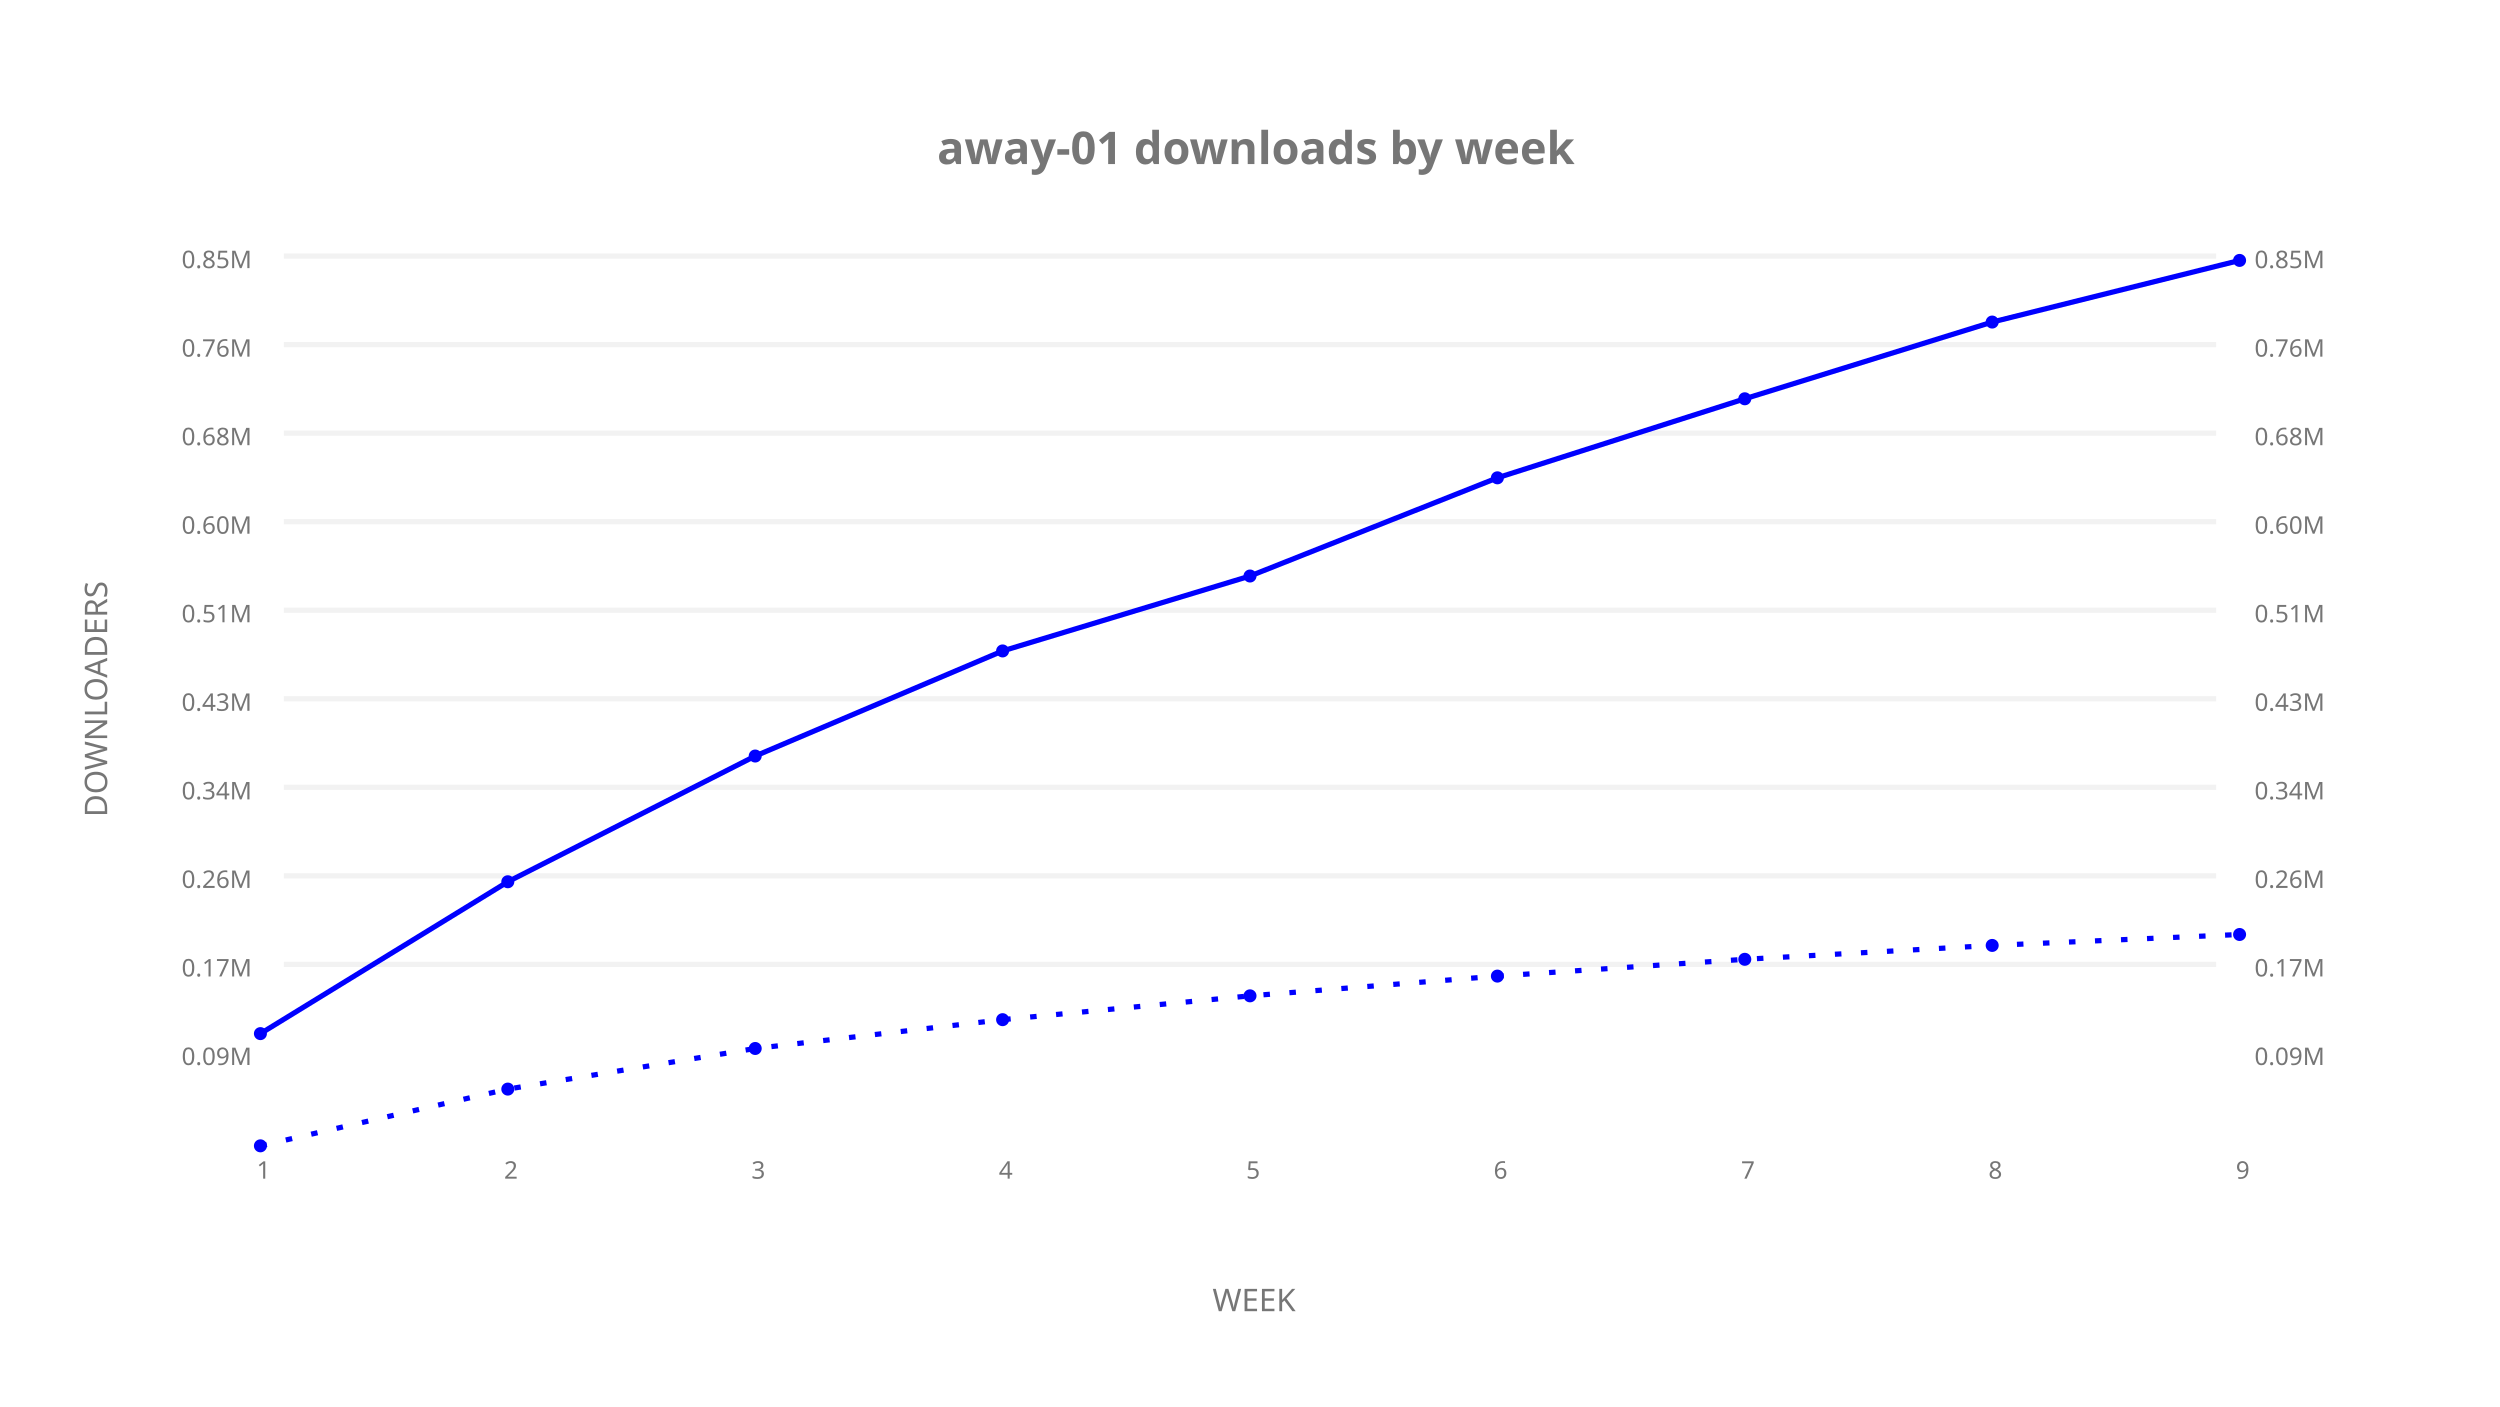
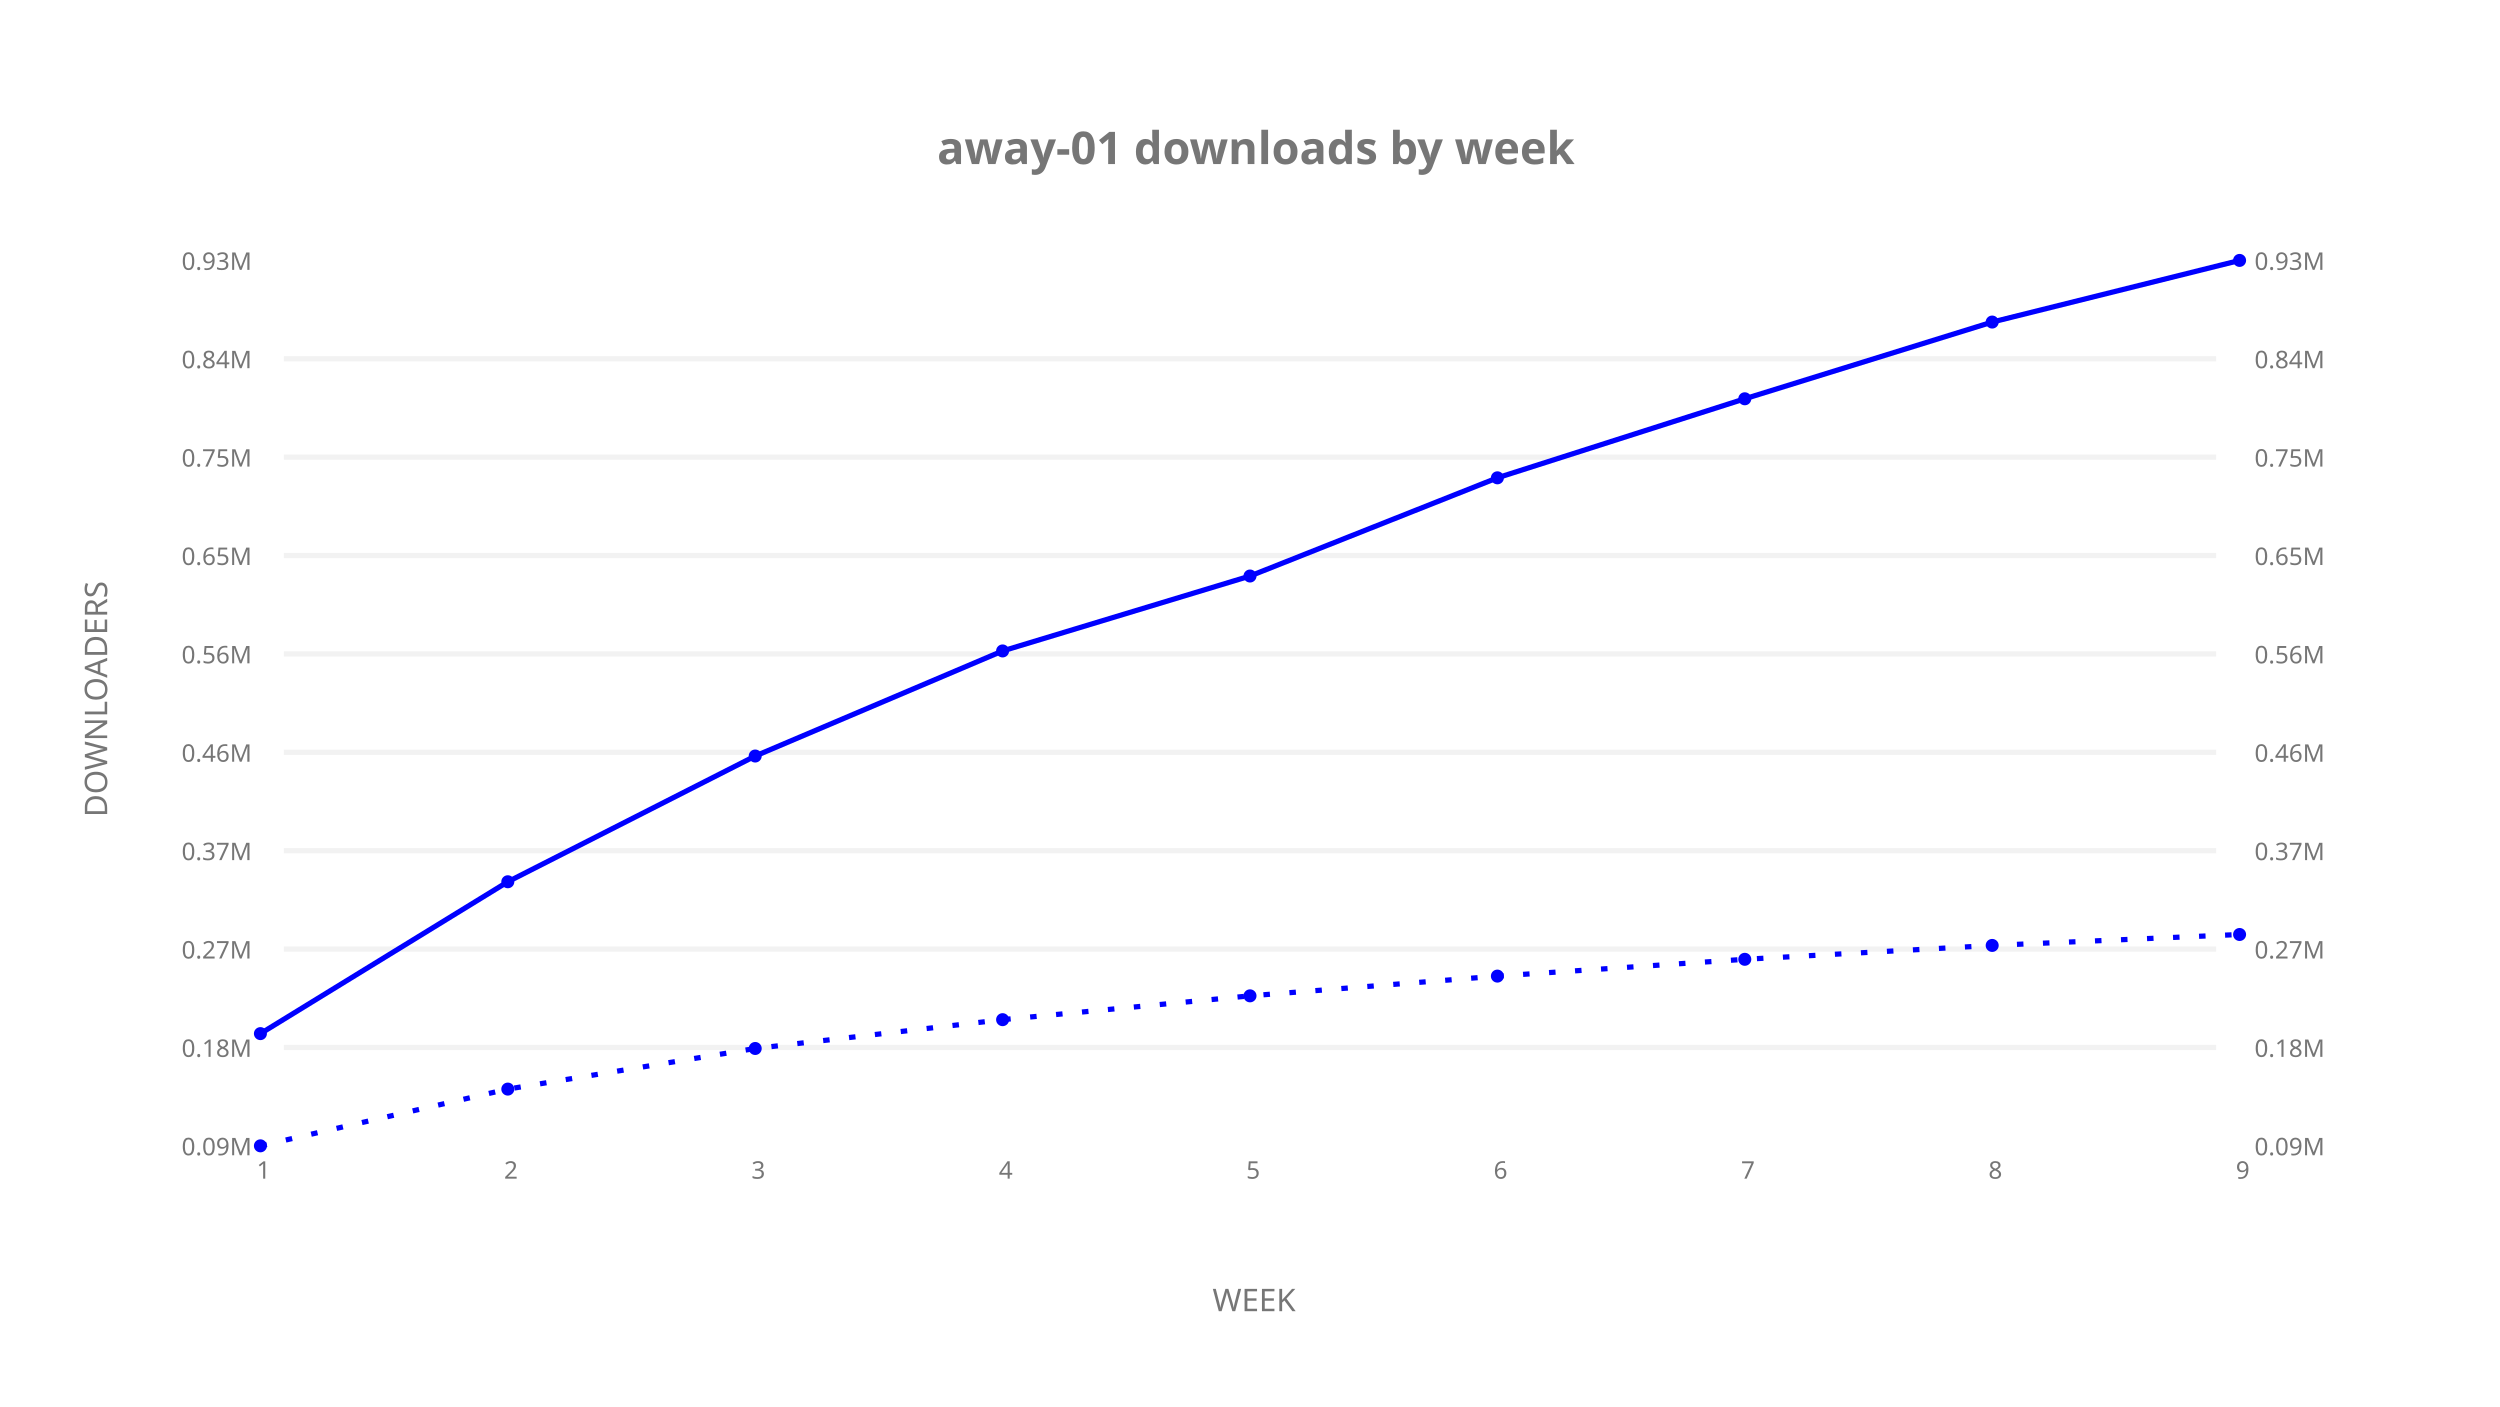
<svg xmlns="http://www.w3.org/2000/svg" xml:space="preserve" id="away-01-downloads-by-week-away-01-week" x="0px" y="0px" width="1920px" height="1080px" viewBox="0 0 1920 1080" enable-background="new 0 0 1920 1080" role="img">
  <g id="annotations">
    <text x="960" y="126" font-family="Atkinson Hyperlegible" font-size="26pt" text-anchor="middle" text-align="center" font-weight="600" font-style="normal" style="fill:rgb(118,118,118); fill-opacity:1; stroke:rgb(118,118,118); stroke-opacity:0; stroke-width:0.5"> away-01 downloads by week</text>
    <g id="axes-lines">
      <text x="960" y="1007" font-family="Atkinson Hyperlegible" font-size="18pt" text-anchor="middle" text-align="center" font-weight="500" font-style="normal" style="fill:rgb(118,118,118); fill-opacity:1; stroke:rgb(118,118,118); stroke-opacity:0; stroke-width:0.5"> WEEK</text>
      <text x="73" y="540" font-family="Atkinson Hyperlegible" font-size="18pt" text-anchor="middle" text-align="center" dominant-baseline="central" font-weight="500" font-style="normal" style="fill:rgb(118,118,118); fill-opacity:1; stroke:rgb(118,118,118); stroke-opacity:0; stroke-width:0.5" transform="rotate(-90,73,540)"> DOWNLOADERS</text>
    </g>
    <g id="tic-y-label-lines">
-       <line x1="218" y1="740.669" x2="1702" y2="740.669" style="fill:rgb(0,0,255); fill-opacity:0; stroke:rgb(242,242,242); stroke-opacity:1; stroke-width:4" />
-       <line x1="218" y1="672.669" x2="1702" y2="672.669" style="fill:rgb(0,0,255); fill-opacity:0; stroke:rgb(242,242,242); stroke-opacity:1; stroke-width:4" />
-       <line x1="218" y1="604.669" x2="1702" y2="604.669" style="fill:rgb(0,0,255); fill-opacity:0; stroke:rgb(242,242,242); stroke-opacity:1; stroke-width:4" />
-       <line x1="218" y1="536.669" x2="1702" y2="536.669" style="fill:rgb(0,0,255); fill-opacity:0; stroke:rgb(242,242,242); stroke-opacity:1; stroke-width:4" />
-       <line x1="218" y1="468.669" x2="1702" y2="468.669" style="fill:rgb(0,0,255); fill-opacity:0; stroke:rgb(242,242,242); stroke-opacity:1; stroke-width:4" />
-       <line x1="218" y1="400.669" x2="1702" y2="400.669" style="fill:rgb(0,0,255); fill-opacity:0; stroke:rgb(242,242,242); stroke-opacity:1; stroke-width:4" />
-       <line x1="218" y1="332.669" x2="1702" y2="332.669" style="fill:rgb(0,0,255); fill-opacity:0; stroke:rgb(242,242,242); stroke-opacity:1; stroke-width:4" />
-       <line x1="218" y1="264.669" x2="1702" y2="264.669" style="fill:rgb(0,0,255); fill-opacity:0; stroke:rgb(242,242,242); stroke-opacity:1; stroke-width:4" />
-       <line x1="218" y1="196.669" x2="1702" y2="196.669" style="fill:rgb(0,0,255); fill-opacity:0; stroke:rgb(242,242,242); stroke-opacity:1; stroke-width:4" />
+       <line x1="218" y1="804.444" x2="1702" y2="804.444" style="fill:rgb(0,0,255); fill-opacity:0; stroke:rgb(242,242,242); stroke-opacity:1; stroke-width:4" />
+       <line x1="218" y1="728.889" x2="1702" y2="728.889" style="fill:rgb(0,0,255); fill-opacity:0; stroke:rgb(242,242,242); stroke-opacity:1; stroke-width:4" />
+       <line x1="218" y1="653.333" x2="1702" y2="653.333" style="fill:rgb(0,0,255); fill-opacity:0; stroke:rgb(242,242,242); stroke-opacity:1; stroke-width:4" />
+       <line x1="218" y1="577.778" x2="1702" y2="577.778" style="fill:rgb(0,0,255); fill-opacity:0; stroke:rgb(242,242,242); stroke-opacity:1; stroke-width:4" />
+       <line x1="218" y1="502.222" x2="1702" y2="502.222" style="fill:rgb(0,0,255); fill-opacity:0; stroke:rgb(242,242,242); stroke-opacity:1; stroke-width:4" />
+       <line x1="218" y1="426.667" x2="1702" y2="426.667" style="fill:rgb(0,0,255); fill-opacity:0; stroke:rgb(242,242,242); stroke-opacity:1; stroke-width:4" />
+       <line x1="218" y1="351.111" x2="1702" y2="351.111" style="fill:rgb(0,0,255); fill-opacity:0; stroke:rgb(242,242,242); stroke-opacity:1; stroke-width:4" />
+       <line x1="218" y1="275.556" x2="1702" y2="275.556" style="fill:rgb(0,0,255); fill-opacity:0; stroke:rgb(242,242,242); stroke-opacity:1; stroke-width:4" />
    </g>
    <g id="tic-x-labels">
      <text x="200" y="898" font-family="Atkinson Hyperlegible" font-size="14pt" text-anchor="middle" text-align="center" dominant-baseline="central" font-weight="400" font-style="normal" style="fill:rgb(118,118,118); fill-opacity:1; stroke:rgb(118,118,118); stroke-opacity:0; stroke-width:0.5"> 1</text>
      <text x="390" y="898" font-family="Atkinson Hyperlegible" font-size="14pt" text-anchor="middle" text-align="center" dominant-baseline="central" font-weight="400" font-style="normal" style="fill:rgb(118,118,118); fill-opacity:1; stroke:rgb(118,118,118); stroke-opacity:0; stroke-width:0.5"> 2</text>
      <text x="580" y="898" font-family="Atkinson Hyperlegible" font-size="14pt" text-anchor="middle" text-align="center" dominant-baseline="central" font-weight="400" font-style="normal" style="fill:rgb(118,118,118); fill-opacity:1; stroke:rgb(118,118,118); stroke-opacity:0; stroke-width:0.5"> 3</text>
      <text x="770" y="898" font-family="Atkinson Hyperlegible" font-size="14pt" text-anchor="middle" text-align="center" dominant-baseline="central" font-weight="400" font-style="normal" style="fill:rgb(118,118,118); fill-opacity:1; stroke:rgb(118,118,118); stroke-opacity:0; stroke-width:0.5"> 4</text>
      <text x="960" y="898" font-family="Atkinson Hyperlegible" font-size="14pt" text-anchor="middle" text-align="center" dominant-baseline="central" font-weight="400" font-style="normal" style="fill:rgb(118,118,118); fill-opacity:1; stroke:rgb(118,118,118); stroke-opacity:0; stroke-width:0.5"> 5</text>
      <text x="1150" y="898" font-family="Atkinson Hyperlegible" font-size="14pt" text-anchor="middle" text-align="center" dominant-baseline="central" font-weight="400" font-style="normal" style="fill:rgb(118,118,118); fill-opacity:1; stroke:rgb(118,118,118); stroke-opacity:0; stroke-width:0.5"> 6</text>
      <text x="1340" y="898" font-family="Atkinson Hyperlegible" font-size="14pt" text-anchor="middle" text-align="center" dominant-baseline="central" font-weight="400" font-style="normal" style="fill:rgb(118,118,118); fill-opacity:1; stroke:rgb(118,118,118); stroke-opacity:0; stroke-width:0.5"> 7</text>
      <text x="1530" y="898" font-family="Atkinson Hyperlegible" font-size="14pt" text-anchor="middle" text-align="center" dominant-baseline="central" font-weight="400" font-style="normal" style="fill:rgb(118,118,118); fill-opacity:1; stroke:rgb(118,118,118); stroke-opacity:0; stroke-width:0.5"> 8</text>
      <text x="1720" y="898" font-family="Atkinson Hyperlegible" font-size="14pt" text-anchor="middle" text-align="center" dominant-baseline="central" font-weight="400" font-style="normal" style="fill:rgb(118,118,118); fill-opacity:1; stroke:rgb(118,118,118); stroke-opacity:0; stroke-width:0.5"> 9</text>
    </g>
    <g id="tic-y-labels">
-       <text x="164" y="810.669" font-family="Atkinson Hyperlegible" font-size="14pt" text-anchor="middle" text-align="center" dominant-baseline="central" font-weight="400" font-style="normal" style="fill:rgb(118,118,118); fill-opacity:1; stroke:rgb(118,118,118); stroke-opacity:0; stroke-width:0.5"> 0.09M</text>
-       <text x="1756" y="810.669" font-family="Atkinson Hyperlegible" font-size="14pt" text-anchor="middle" text-align="center" dominant-baseline="central" font-weight="400" font-style="normal" style="fill:rgb(118,118,118); fill-opacity:1; stroke:rgb(118,118,118); stroke-opacity:0; stroke-width:0.5"> 0.09M</text>
-       <text x="164" y="742.669" font-family="Atkinson Hyperlegible" font-size="14pt" text-anchor="middle" text-align="center" dominant-baseline="central" font-weight="400" font-style="normal" style="fill:rgb(118,118,118); fill-opacity:1; stroke:rgb(118,118,118); stroke-opacity:0; stroke-width:0.5"> 0.17M</text>
-       <text x="1756" y="742.669" font-family="Atkinson Hyperlegible" font-size="14pt" text-anchor="middle" text-align="center" dominant-baseline="central" font-weight="400" font-style="normal" style="fill:rgb(118,118,118); fill-opacity:1; stroke:rgb(118,118,118); stroke-opacity:0; stroke-width:0.5"> 0.17M</text>
-       <text x="164" y="674.669" font-family="Atkinson Hyperlegible" font-size="14pt" text-anchor="middle" text-align="center" dominant-baseline="central" font-weight="400" font-style="normal" style="fill:rgb(118,118,118); fill-opacity:1; stroke:rgb(118,118,118); stroke-opacity:0; stroke-width:0.5"> 0.26M</text>
-       <text x="1756" y="674.669" font-family="Atkinson Hyperlegible" font-size="14pt" text-anchor="middle" text-align="center" dominant-baseline="central" font-weight="400" font-style="normal" style="fill:rgb(118,118,118); fill-opacity:1; stroke:rgb(118,118,118); stroke-opacity:0; stroke-width:0.5"> 0.26M</text>
-       <text x="164" y="606.669" font-family="Atkinson Hyperlegible" font-size="14pt" text-anchor="middle" text-align="center" dominant-baseline="central" font-weight="400" font-style="normal" style="fill:rgb(118,118,118); fill-opacity:1; stroke:rgb(118,118,118); stroke-opacity:0; stroke-width:0.5"> 0.34M</text>
-       <text x="1756" y="606.669" font-family="Atkinson Hyperlegible" font-size="14pt" text-anchor="middle" text-align="center" dominant-baseline="central" font-weight="400" font-style="normal" style="fill:rgb(118,118,118); fill-opacity:1; stroke:rgb(118,118,118); stroke-opacity:0; stroke-width:0.5"> 0.34M</text>
-       <text x="164" y="538.669" font-family="Atkinson Hyperlegible" font-size="14pt" text-anchor="middle" text-align="center" dominant-baseline="central" font-weight="400" font-style="normal" style="fill:rgb(118,118,118); fill-opacity:1; stroke:rgb(118,118,118); stroke-opacity:0; stroke-width:0.5"> 0.43M</text>
-       <text x="1756" y="538.669" font-family="Atkinson Hyperlegible" font-size="14pt" text-anchor="middle" text-align="center" dominant-baseline="central" font-weight="400" font-style="normal" style="fill:rgb(118,118,118); fill-opacity:1; stroke:rgb(118,118,118); stroke-opacity:0; stroke-width:0.5"> 0.43M</text>
-       <text x="164" y="470.669" font-family="Atkinson Hyperlegible" font-size="14pt" text-anchor="middle" text-align="center" dominant-baseline="central" font-weight="400" font-style="normal" style="fill:rgb(118,118,118); fill-opacity:1; stroke:rgb(118,118,118); stroke-opacity:0; stroke-width:0.5"> 0.51M</text>
-       <text x="1756" y="470.669" font-family="Atkinson Hyperlegible" font-size="14pt" text-anchor="middle" text-align="center" dominant-baseline="central" font-weight="400" font-style="normal" style="fill:rgb(118,118,118); fill-opacity:1; stroke:rgb(118,118,118); stroke-opacity:0; stroke-width:0.5"> 0.51M</text>
-       <text x="164" y="402.669" font-family="Atkinson Hyperlegible" font-size="14pt" text-anchor="middle" text-align="center" dominant-baseline="central" font-weight="400" font-style="normal" style="fill:rgb(118,118,118); fill-opacity:1; stroke:rgb(118,118,118); stroke-opacity:0; stroke-width:0.5"> 0.60M</text>
-       <text x="1756" y="402.669" font-family="Atkinson Hyperlegible" font-size="14pt" text-anchor="middle" text-align="center" dominant-baseline="central" font-weight="400" font-style="normal" style="fill:rgb(118,118,118); fill-opacity:1; stroke:rgb(118,118,118); stroke-opacity:0; stroke-width:0.5"> 0.60M</text>
-       <text x="164" y="334.669" font-family="Atkinson Hyperlegible" font-size="14pt" text-anchor="middle" text-align="center" dominant-baseline="central" font-weight="400" font-style="normal" style="fill:rgb(118,118,118); fill-opacity:1; stroke:rgb(118,118,118); stroke-opacity:0; stroke-width:0.5"> 0.68M</text>
-       <text x="1756" y="334.669" font-family="Atkinson Hyperlegible" font-size="14pt" text-anchor="middle" text-align="center" dominant-baseline="central" font-weight="400" font-style="normal" style="fill:rgb(118,118,118); fill-opacity:1; stroke:rgb(118,118,118); stroke-opacity:0; stroke-width:0.5"> 0.68M</text>
-       <text x="164" y="266.669" font-family="Atkinson Hyperlegible" font-size="14pt" text-anchor="middle" text-align="center" dominant-baseline="central" font-weight="400" font-style="normal" style="fill:rgb(118,118,118); fill-opacity:1; stroke:rgb(118,118,118); stroke-opacity:0; stroke-width:0.5"> 0.76M</text>
-       <text x="1756" y="266.669" font-family="Atkinson Hyperlegible" font-size="14pt" text-anchor="middle" text-align="center" dominant-baseline="central" font-weight="400" font-style="normal" style="fill:rgb(118,118,118); fill-opacity:1; stroke:rgb(118,118,118); stroke-opacity:0; stroke-width:0.5"> 0.76M</text>
-       <text x="164" y="198.669" font-family="Atkinson Hyperlegible" font-size="14pt" text-anchor="middle" text-align="center" dominant-baseline="central" font-weight="400" font-style="normal" style="fill:rgb(118,118,118); fill-opacity:1; stroke:rgb(118,118,118); stroke-opacity:0; stroke-width:0.5"> 0.85M</text>
-       <text x="1756" y="198.669" font-family="Atkinson Hyperlegible" font-size="14pt" text-anchor="middle" text-align="center" dominant-baseline="central" font-weight="400" font-style="normal" style="fill:rgb(118,118,118); fill-opacity:1; stroke:rgb(118,118,118); stroke-opacity:0; stroke-width:0.5"> 0.85M</text>
+       <text x="164" y="880" font-family="Atkinson Hyperlegible" font-size="14pt" text-anchor="middle" text-align="center" dominant-baseline="central" font-weight="400" font-style="normal" style="fill:rgb(118,118,118); fill-opacity:1; stroke:rgb(118,118,118); stroke-opacity:0; stroke-width:0.5"> 0.09M</text>
+       <text x="1756" y="880" font-family="Atkinson Hyperlegible" font-size="14pt" text-anchor="middle" text-align="center" dominant-baseline="central" font-weight="400" font-style="normal" style="fill:rgb(118,118,118); fill-opacity:1; stroke:rgb(118,118,118); stroke-opacity:0; stroke-width:0.5"> 0.09M</text>
+       <text x="164" y="804.444" font-family="Atkinson Hyperlegible" font-size="14pt" text-anchor="middle" text-align="center" dominant-baseline="central" font-weight="400" font-style="normal" style="fill:rgb(118,118,118); fill-opacity:1; stroke:rgb(118,118,118); stroke-opacity:0; stroke-width:0.5"> 0.18M</text>
+       <text x="1756" y="804.444" font-family="Atkinson Hyperlegible" font-size="14pt" text-anchor="middle" text-align="center" dominant-baseline="central" font-weight="400" font-style="normal" style="fill:rgb(118,118,118); fill-opacity:1; stroke:rgb(118,118,118); stroke-opacity:0; stroke-width:0.5"> 0.18M</text>
+       <text x="164" y="728.889" font-family="Atkinson Hyperlegible" font-size="14pt" text-anchor="middle" text-align="center" dominant-baseline="central" font-weight="400" font-style="normal" style="fill:rgb(118,118,118); fill-opacity:1; stroke:rgb(118,118,118); stroke-opacity:0; stroke-width:0.5"> 0.27M</text>
+       <text x="1756" y="728.889" font-family="Atkinson Hyperlegible" font-size="14pt" text-anchor="middle" text-align="center" dominant-baseline="central" font-weight="400" font-style="normal" style="fill:rgb(118,118,118); fill-opacity:1; stroke:rgb(118,118,118); stroke-opacity:0; stroke-width:0.5"> 0.27M</text>
+       <text x="164" y="653.333" font-family="Atkinson Hyperlegible" font-size="14pt" text-anchor="middle" text-align="center" dominant-baseline="central" font-weight="400" font-style="normal" style="fill:rgb(118,118,118); fill-opacity:1; stroke:rgb(118,118,118); stroke-opacity:0; stroke-width:0.5"> 0.37M</text>
+       <text x="1756" y="653.333" font-family="Atkinson Hyperlegible" font-size="14pt" text-anchor="middle" text-align="center" dominant-baseline="central" font-weight="400" font-style="normal" style="fill:rgb(118,118,118); fill-opacity:1; stroke:rgb(118,118,118); stroke-opacity:0; stroke-width:0.5"> 0.37M</text>
+       <text x="164" y="577.778" font-family="Atkinson Hyperlegible" font-size="14pt" text-anchor="middle" text-align="center" dominant-baseline="central" font-weight="400" font-style="normal" style="fill:rgb(118,118,118); fill-opacity:1; stroke:rgb(118,118,118); stroke-opacity:0; stroke-width:0.5"> 0.46M</text>
+       <text x="1756" y="577.778" font-family="Atkinson Hyperlegible" font-size="14pt" text-anchor="middle" text-align="center" dominant-baseline="central" font-weight="400" font-style="normal" style="fill:rgb(118,118,118); fill-opacity:1; stroke:rgb(118,118,118); stroke-opacity:0; stroke-width:0.5"> 0.46M</text>
+       <text x="164" y="502.222" font-family="Atkinson Hyperlegible" font-size="14pt" text-anchor="middle" text-align="center" dominant-baseline="central" font-weight="400" font-style="normal" style="fill:rgb(118,118,118); fill-opacity:1; stroke:rgb(118,118,118); stroke-opacity:0; stroke-width:0.5"> 0.56M</text>
+       <text x="1756" y="502.222" font-family="Atkinson Hyperlegible" font-size="14pt" text-anchor="middle" text-align="center" dominant-baseline="central" font-weight="400" font-style="normal" style="fill:rgb(118,118,118); fill-opacity:1; stroke:rgb(118,118,118); stroke-opacity:0; stroke-width:0.5"> 0.56M</text>
+       <text x="164" y="426.667" font-family="Atkinson Hyperlegible" font-size="14pt" text-anchor="middle" text-align="center" dominant-baseline="central" font-weight="400" font-style="normal" style="fill:rgb(118,118,118); fill-opacity:1; stroke:rgb(118,118,118); stroke-opacity:0; stroke-width:0.5"> 0.65M</text>
+       <text x="1756" y="426.667" font-family="Atkinson Hyperlegible" font-size="14pt" text-anchor="middle" text-align="center" dominant-baseline="central" font-weight="400" font-style="normal" style="fill:rgb(118,118,118); fill-opacity:1; stroke:rgb(118,118,118); stroke-opacity:0; stroke-width:0.5"> 0.65M</text>
+       <text x="164" y="351.111" font-family="Atkinson Hyperlegible" font-size="14pt" text-anchor="middle" text-align="center" dominant-baseline="central" font-weight="400" font-style="normal" style="fill:rgb(118,118,118); fill-opacity:1; stroke:rgb(118,118,118); stroke-opacity:0; stroke-width:0.5"> 0.75M</text>
+       <text x="1756" y="351.111" font-family="Atkinson Hyperlegible" font-size="14pt" text-anchor="middle" text-align="center" dominant-baseline="central" font-weight="400" font-style="normal" style="fill:rgb(118,118,118); fill-opacity:1; stroke:rgb(118,118,118); stroke-opacity:0; stroke-width:0.5"> 0.75M</text>
+       <text x="164" y="275.556" font-family="Atkinson Hyperlegible" font-size="14pt" text-anchor="middle" text-align="center" dominant-baseline="central" font-weight="400" font-style="normal" style="fill:rgb(118,118,118); fill-opacity:1; stroke:rgb(118,118,118); stroke-opacity:0; stroke-width:0.5"> 0.84M</text>
+       <text x="1756" y="275.556" font-family="Atkinson Hyperlegible" font-size="14pt" text-anchor="middle" text-align="center" dominant-baseline="central" font-weight="400" font-style="normal" style="fill:rgb(118,118,118); fill-opacity:1; stroke:rgb(118,118,118); stroke-opacity:0; stroke-width:0.5"> 0.84M</text>
+       <text x="164" y="200" font-family="Atkinson Hyperlegible" font-size="14pt" text-anchor="middle" text-align="center" dominant-baseline="central" font-weight="400" font-style="normal" style="fill:rgb(118,118,118); fill-opacity:1; stroke:rgb(118,118,118); stroke-opacity:0; stroke-width:0.5"> 0.93M</text>
+       <text x="1756" y="200" font-family="Atkinson Hyperlegible" font-size="14pt" text-anchor="middle" text-align="center" dominant-baseline="central" font-weight="400" font-style="normal" style="fill:rgb(118,118,118); fill-opacity:1; stroke:rgb(118,118,118); stroke-opacity:0; stroke-width:0.5"> 0.93M</text>
    </g>
  </g>
  <g id="polyline-away-01 downloads by week">
    <polyline points="200,793.82 390,677.192 580,580.63 770,499.924 960,442.382 1150,366.969 1340,306.264 1530,247.343 1720,200 " style="fill:rgb(0,0,255); fill-opacity:0; stroke:rgb(0,0,255); stroke-opacity:1; stroke-width:4" />
  </g>
  <g id="markers-away-01 downloads by week">
    <circle cx="200" cy="793.82" r="5" style="fill:rgb(0,0,255); fill-opacity:1; stroke:rgb(0,0,255); stroke-opacity:0; stroke-width:4">
</circle>
    <circle cx="390" cy="677.192" r="5" style="fill:rgb(0,0,255); fill-opacity:1; stroke:rgb(0,0,255); stroke-opacity:0; stroke-width:4">
</circle>
    <circle cx="580" cy="580.63" r="5" style="fill:rgb(0,0,255); fill-opacity:1; stroke:rgb(0,0,255); stroke-opacity:0; stroke-width:4">
</circle>
    <circle cx="770" cy="499.924" r="5" style="fill:rgb(0,0,255); fill-opacity:1; stroke:rgb(0,0,255); stroke-opacity:0; stroke-width:4">
</circle>
    <circle cx="960" cy="442.382" r="5" style="fill:rgb(0,0,255); fill-opacity:1; stroke:rgb(0,0,255); stroke-opacity:0; stroke-width:4">
</circle>
    <circle cx="1150" cy="366.969" r="5" style="fill:rgb(0,0,255); fill-opacity:1; stroke:rgb(0,0,255); stroke-opacity:0; stroke-width:4">
</circle>
    <circle cx="1340" cy="306.264" r="5" style="fill:rgb(0,0,255); fill-opacity:1; stroke:rgb(0,0,255); stroke-opacity:0; stroke-width:4">
</circle>
    <circle cx="1530" cy="247.343" r="5" style="fill:rgb(0,0,255); fill-opacity:1; stroke:rgb(0,0,255); stroke-opacity:0; stroke-width:4">
</circle>
    <circle cx="1720" cy="200" r="5" style="fill:rgb(0,0,255); fill-opacity:1; stroke:rgb(0,0,255); stroke-opacity:0; stroke-width:4">
</circle>
  </g>
  <g id="polyline-away-01 downloads by week uploaders">
    <polyline points="200,880 390,836.428 580,805.236 770,783.103 960,764.807 1150,749.645 1340,736.747 1530,726.092 1720,717.688 " stroke-dasharray="5 15" style="fill:rgb(0,0,255); fill-opacity:0; stroke:rgb(0,0,255); stroke-opacity:1; stroke-width:4" />
  </g>
  <g id="markers-away-01 downloads by week uploaders">
    <circle cx="200" cy="880" r="5" style="fill:rgb(0,0,255); fill-opacity:1; stroke:rgb(0,0,255); stroke-opacity:0; stroke-width:4">
</circle>
    <circle cx="390" cy="836.428" r="5" style="fill:rgb(0,0,255); fill-opacity:1; stroke:rgb(0,0,255); stroke-opacity:0; stroke-width:4">
</circle>
    <circle cx="580" cy="805.236" r="5" style="fill:rgb(0,0,255); fill-opacity:1; stroke:rgb(0,0,255); stroke-opacity:0; stroke-width:4">
</circle>
    <circle cx="770" cy="783.103" r="5" style="fill:rgb(0,0,255); fill-opacity:1; stroke:rgb(0,0,255); stroke-opacity:0; stroke-width:4">
</circle>
    <circle cx="960" cy="764.807" r="5" style="fill:rgb(0,0,255); fill-opacity:1; stroke:rgb(0,0,255); stroke-opacity:0; stroke-width:4">
</circle>
    <circle cx="1150" cy="749.645" r="5" style="fill:rgb(0,0,255); fill-opacity:1; stroke:rgb(0,0,255); stroke-opacity:0; stroke-width:4">
</circle>
    <circle cx="1340" cy="736.747" r="5" style="fill:rgb(0,0,255); fill-opacity:1; stroke:rgb(0,0,255); stroke-opacity:0; stroke-width:4">
</circle>
    <circle cx="1530" cy="726.092" r="5" style="fill:rgb(0,0,255); fill-opacity:1; stroke:rgb(0,0,255); stroke-opacity:0; stroke-width:4">
</circle>
    <circle cx="1720" cy="717.688" r="5" style="fill:rgb(0,0,255); fill-opacity:1; stroke:rgb(0,0,255); stroke-opacity:0; stroke-width:4">
</circle>
  </g>
</svg>
